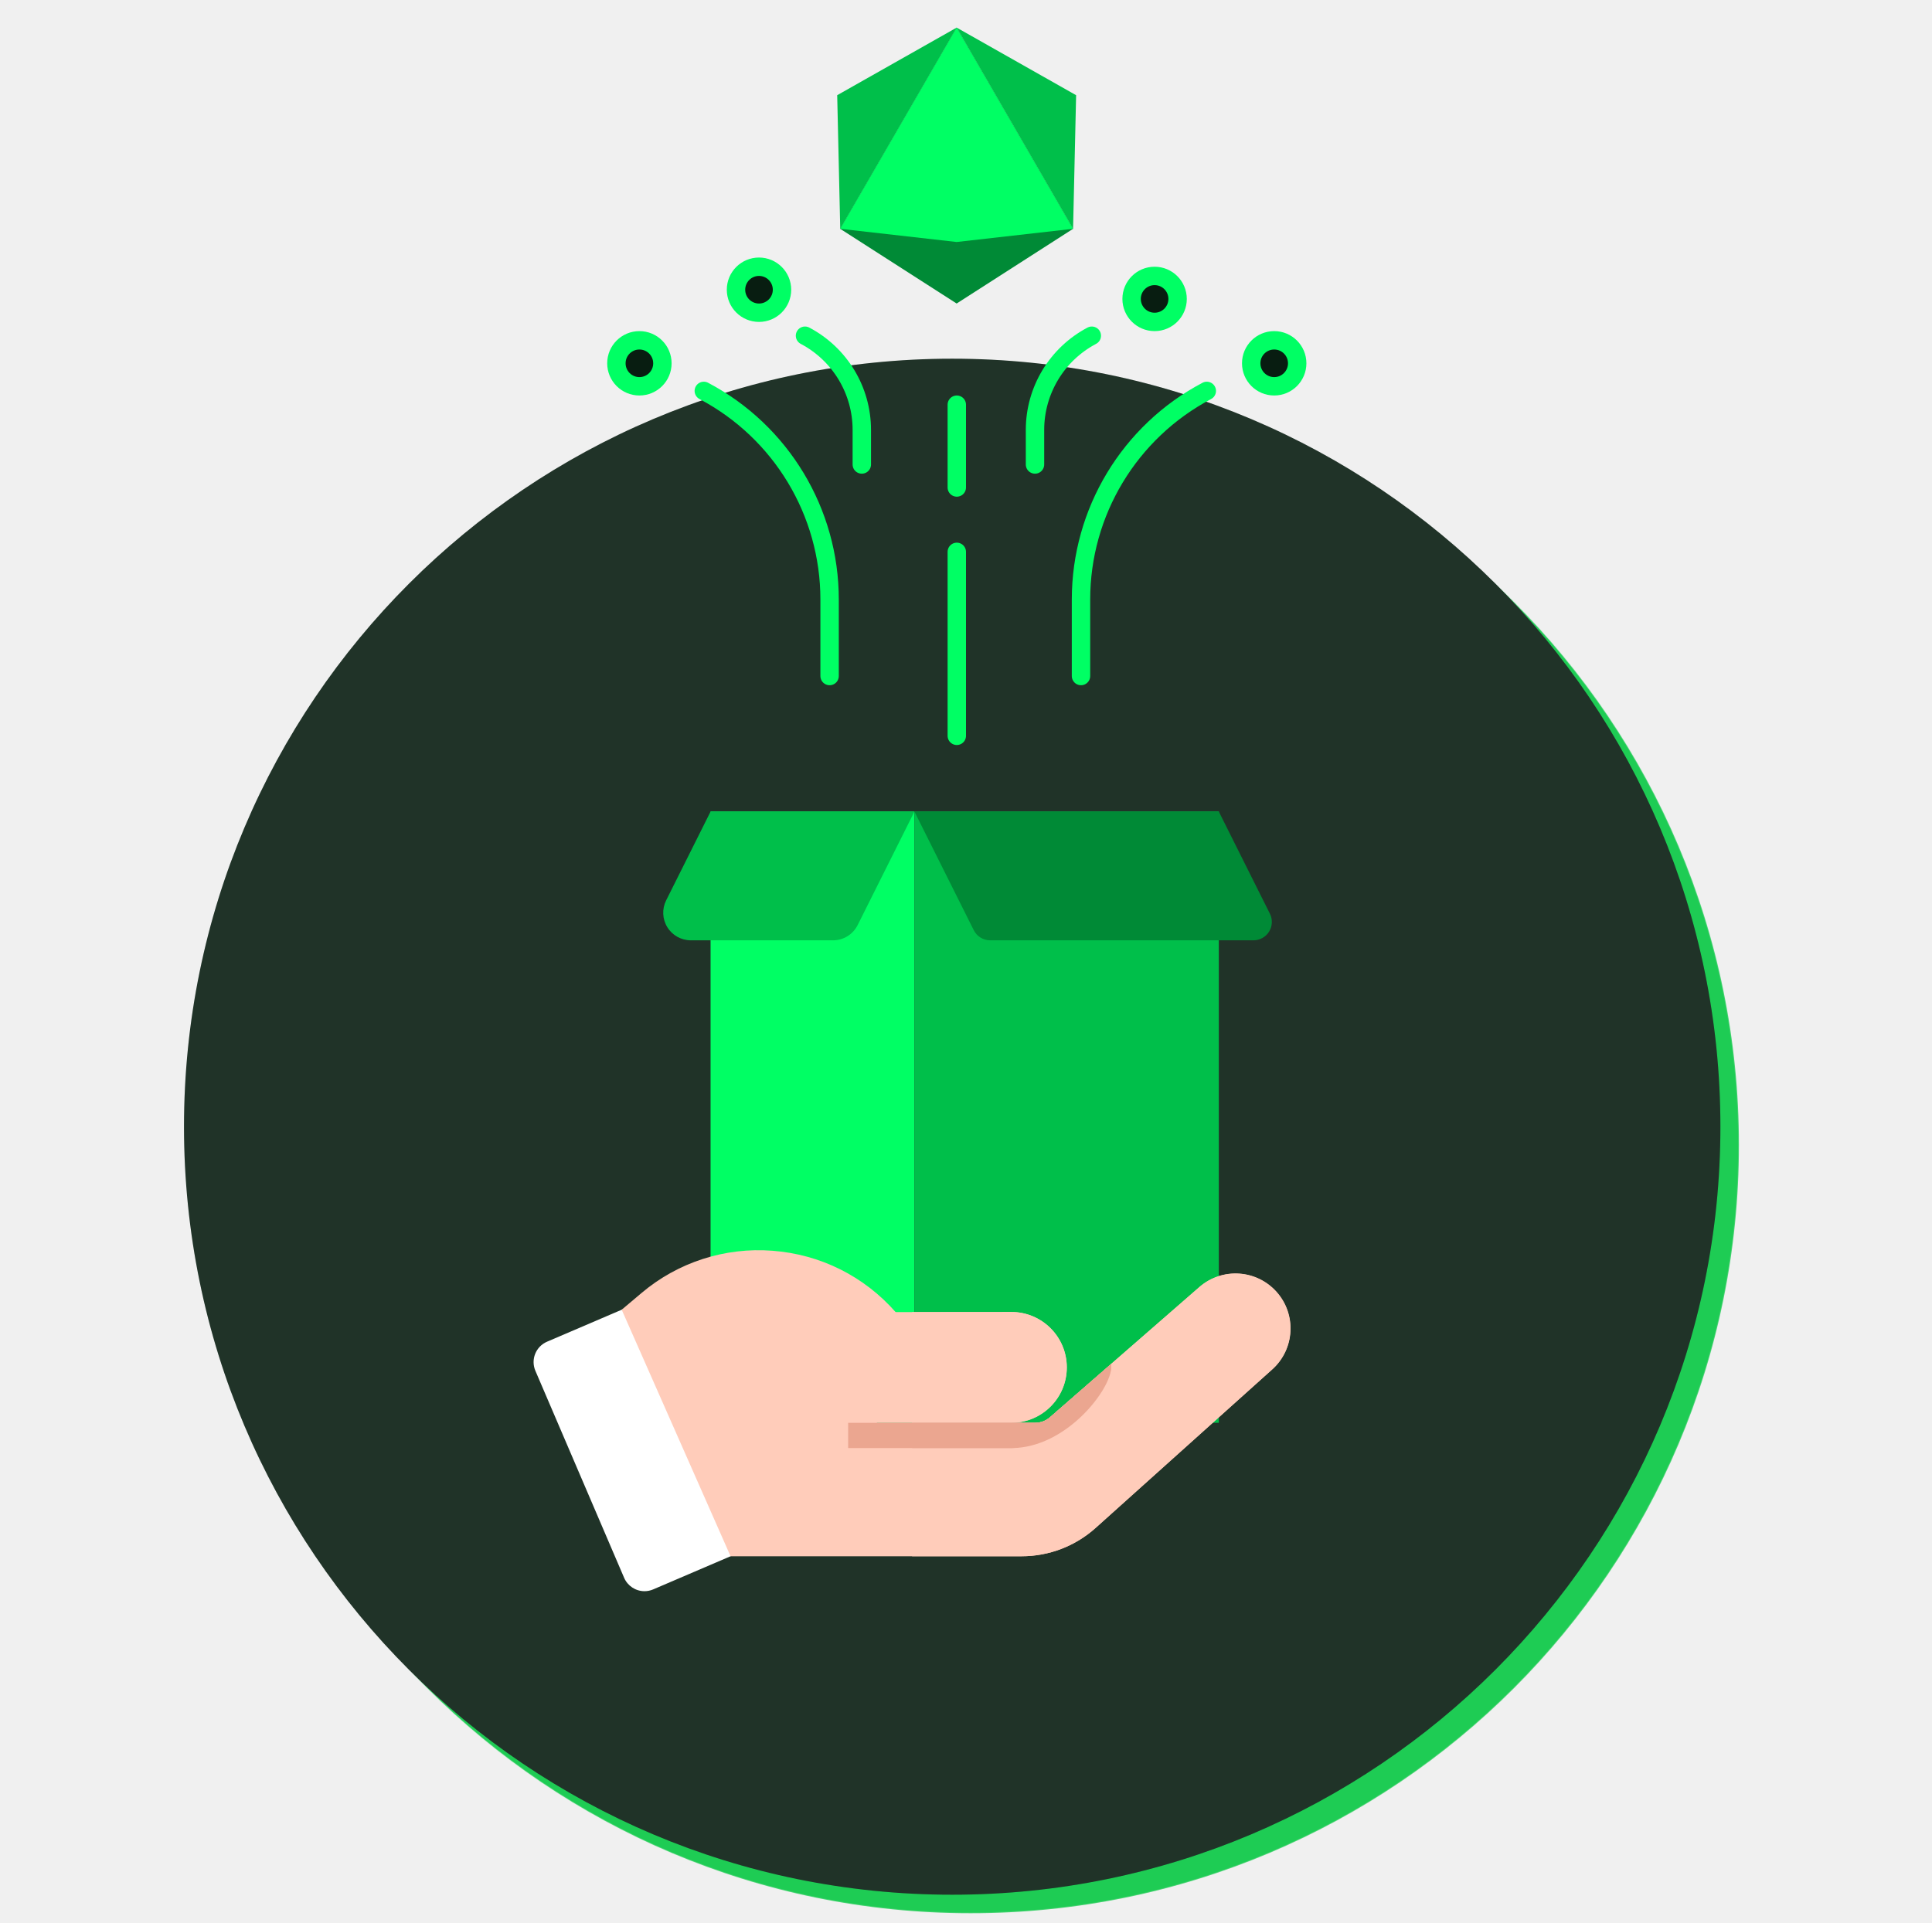
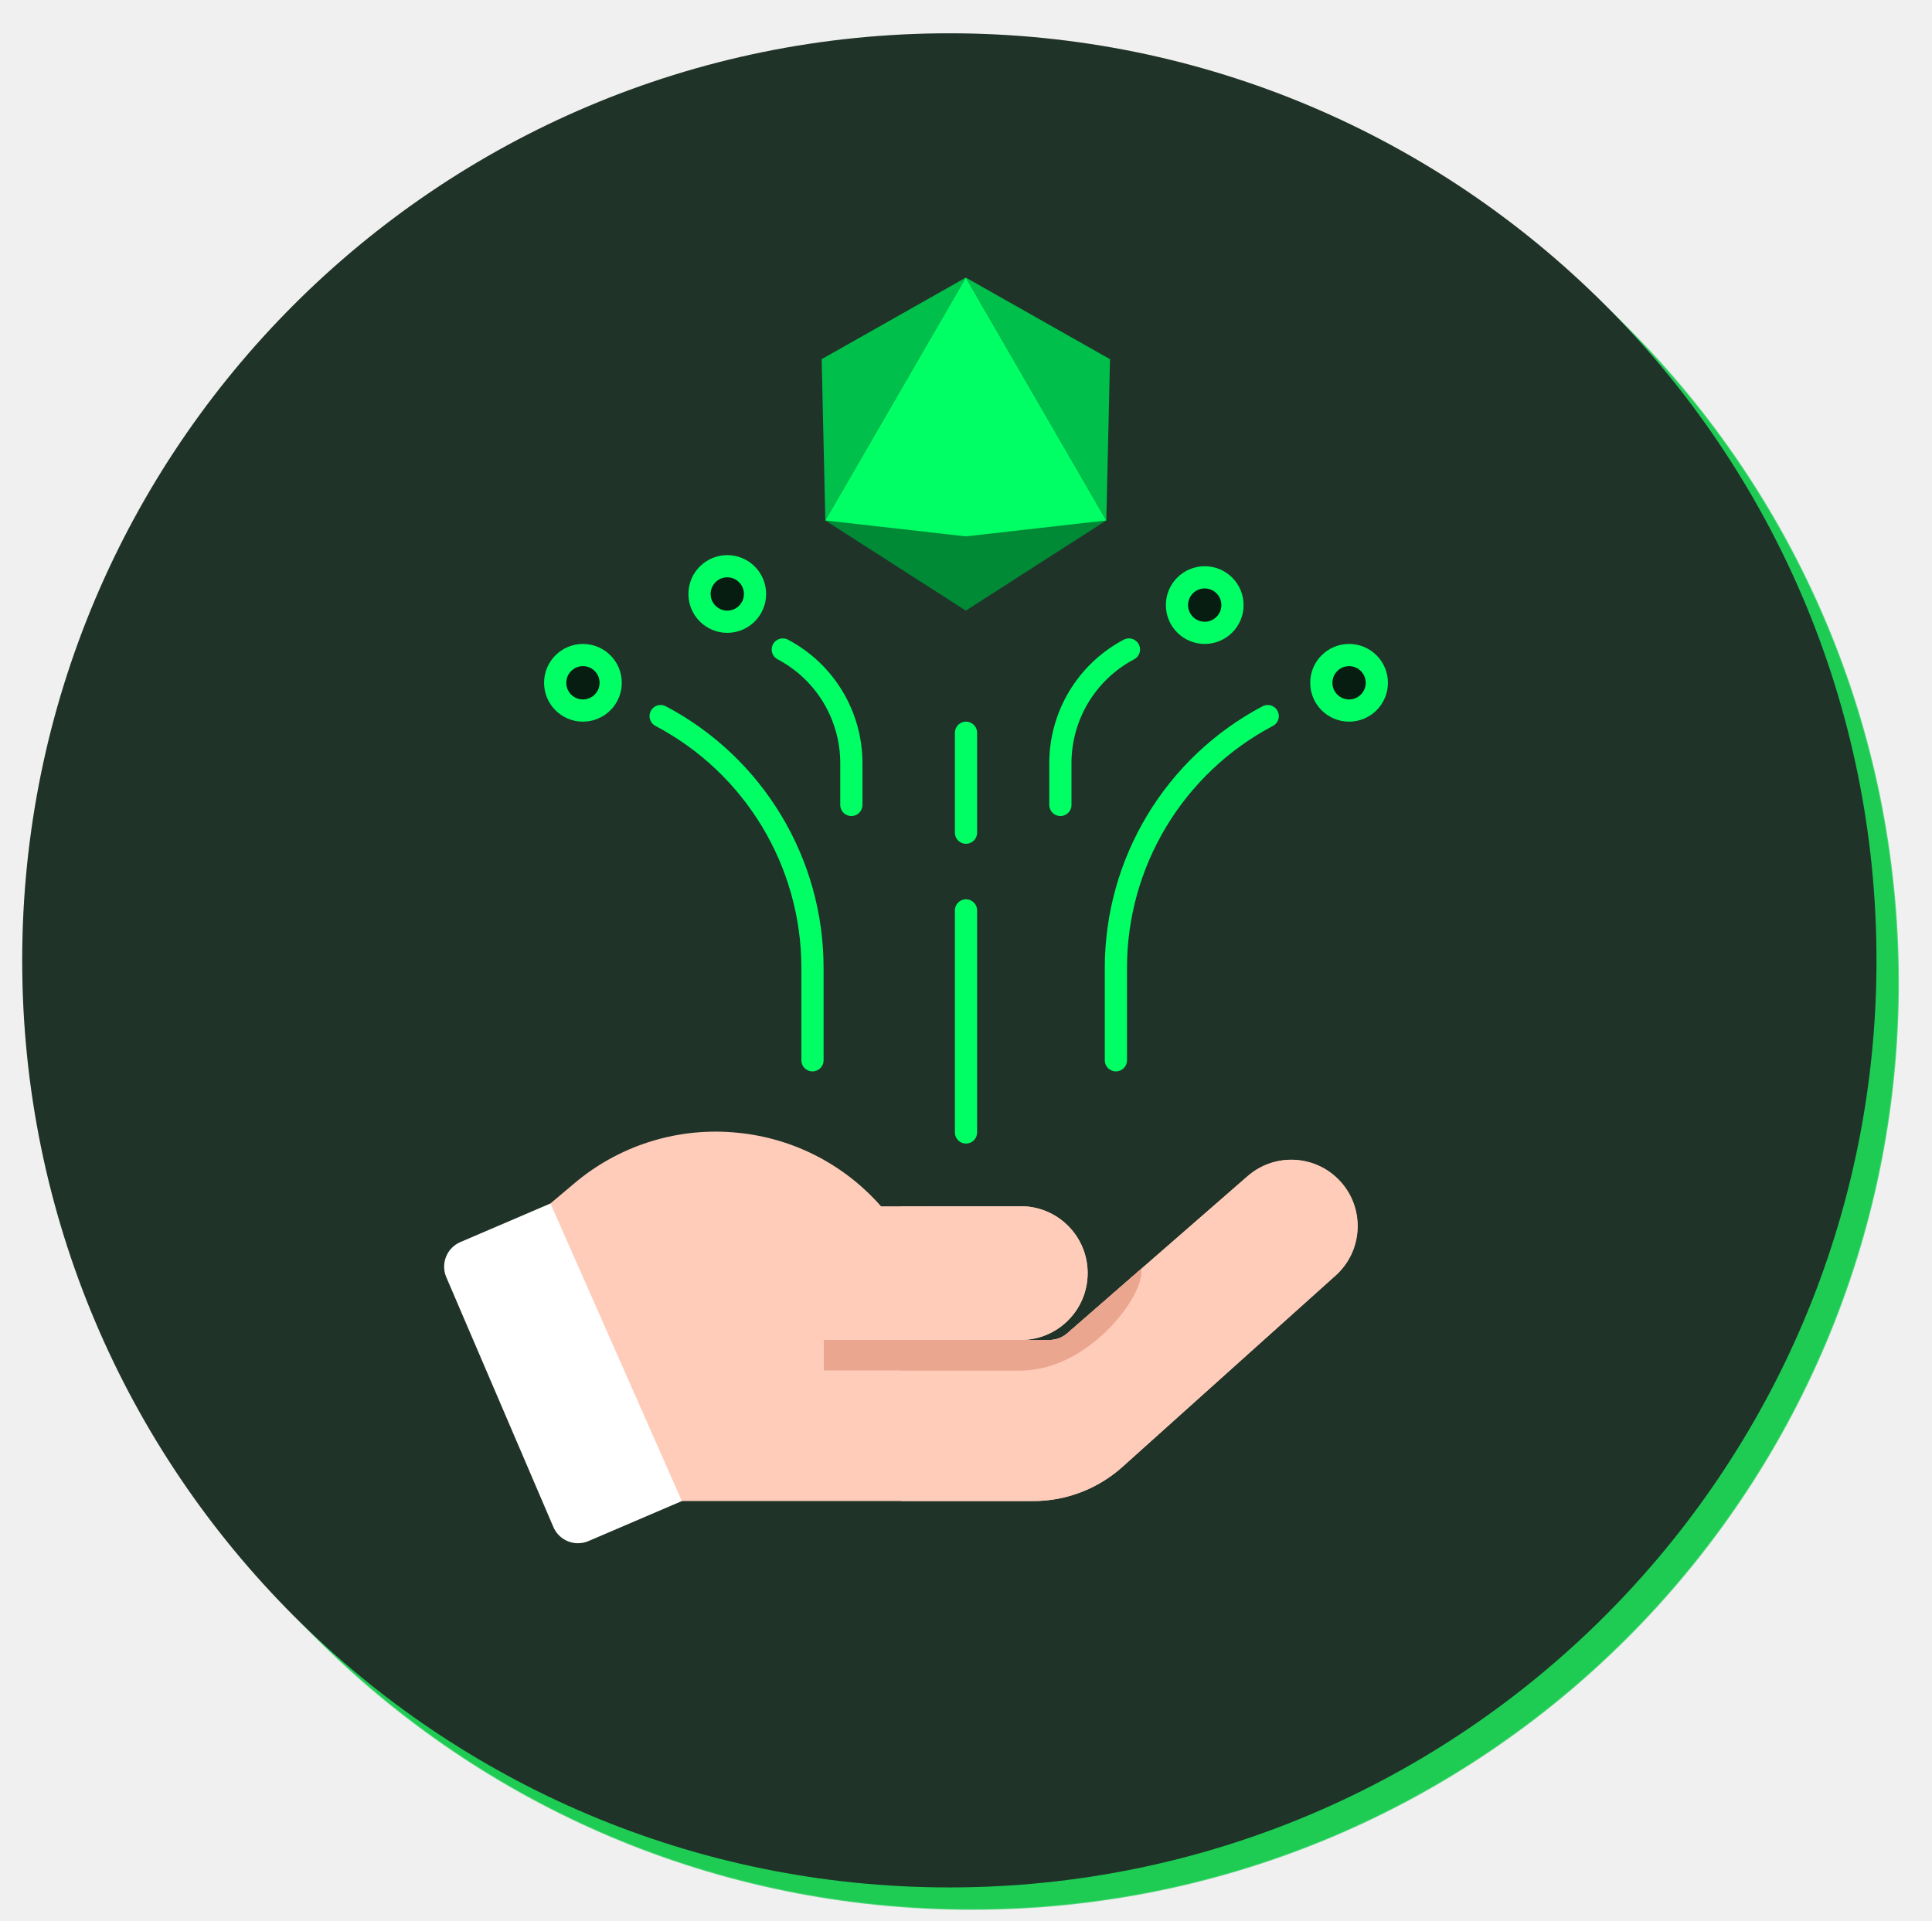
- <svg xmlns="http://www.w3.org/2000/svg" xmlns:xlink="http://www.w3.org/1999/xlink" width="210" height="209">
+ <svg xmlns="http://www.w3.org/2000/svg" xmlns:xlink="http://www.w3.org/1999/xlink" width="174" height="173">
  <defs>
    <filter x="-.6%" y="-.6%" width="102.4%" height="102.4%" filterUnits="objectBoundingBox" id="a">
      <feOffset dx="2" dy="2" in="SourceAlpha" result="shadowOffsetOuter1" />
      <feColorMatrix values="0 0 0 0 0.118 0 0 0 0 0.8 0 0 0 0 0.329 0 0 0 1 0" in="shadowOffsetOuter1" />
    </filter>
-     <circle id="b" cx="103" cy="122.5" r="83.5" />
+     <circle id="b" cx="85" cy="86.5" r="83.5" />
  </defs>
  <g fill="none" fill-rule="evenodd">
    <g transform="translate(.5)">
      <use fill="#000" filter="url(#a)" xlink:href="#b" />
      <use fill="#081D11" xlink:href="#b" />
      <use fill-opacity=".1" fill="#FFF" xlink:href="#b" />
    </g>
-     <path fill="#00FF64" d="M77.236 88.236h22.158v66.456H77.236z" />
-     <path d="M77.236 88.236h22.159l-6.171 12.341a3 3 0 0 1-2.683 1.659H75.09a3 3 0 0 1-2.684-4.342l4.83-9.658z" fill="#00BF4A" />
-     <path fill="#00BF4A" d="M99.394 88.236h33.086v66.456H99.394z" />
-     <path d="M99.395 88.236h33.085l5.553 11.105a2 2 0 0 1-1.789 2.895h-28.613a2 2 0 0 1-1.79-1.106l-6.446-12.894z" fill="#008A36" />
    <g fill-rule="nonzero">
-       <path d="M70.054 173a2.411 2.411 0 0 1-2.217-1.462l-9.642-22.498a2.41 2.41 0 0 1 1.266-3.165l8.862-3.797a2.41 2.41 0 0 1 3.165 1.266l9.642 22.498a2.41 2.41 0 0 1-1.266 3.165l-8.862 3.797c-.31.133-.632.196-.948.196z" fill="#FFF" />
-       <path d="M79.41 169.202h31.632c2.977 0 5.837-1.096 8.052-3.085l19.201-17.24a5.976 5.976 0 0 0-7.919-8.951l-16.26 14.172a2.41 2.41 0 0 1-1.584.594H95.31l3.03-10.908-.969-1.105c-3.44-3.924-8.2-6.301-13.404-6.693a19.693 19.693 0 0 0-14.255 4.61l-2.137 1.802 11.834 26.804z" fill="#FFCCBA" />
-       <path d="M115.958 148.668a6.023 6.023 0 0 1-6.024 6.024H92.193c-.607 0-1.206-.17-1.658-.506-.771-.576-1.005-1.47-.641-2.239l3.789-8.017c.362-.767 1.25-1.271 2.238-1.273l14.008-.012a6.023 6.023 0 0 1 6.029 6.023z" fill="#FFCCBA" />
-       <path d="m109.929 142.645-10.79.01v12.037h10.795a6.023 6.023 0 1 0-.005-12.047z" fill="#FFCCBA" />
-       <path d="M138.769 140.46a5.976 5.976 0 0 0-8.392-.534l-16.26 14.173a2.41 2.41 0 0 1-1.585.593H99.14v14.51h11.903c2.977 0 5.837-1.096 8.052-3.085l19.201-17.24a5.976 5.976 0 0 0 .474-8.417z" fill="#FFCCBA" />
-       <path d="M92.193 157.44h17.741c3.514 0 10.844-6.228 10.844-8.772 0-.123-.005-.246-.009-.368l-6.653 5.799a2.41 2.41 0 0 1-1.584.593h-20.34v2.749z" fill="#EBA690" />
-       <path d="M114.116 154.099a2.41 2.41 0 0 1-1.584.593H99.14v2.749h10.795c5.98 0 10.835-6.404 10.845-8.772 0-.124-.006-.246-.01-.37l-6.653 5.8z" fill="#EBA690" />
+       <path d="M52.054 139a2.411 2.411 0 0 1-2.217-1.462l-9.642-22.498a2.41 2.41 0 0 1 1.266-3.165l8.862-3.797a2.41 2.41 0 0 1 3.165 1.266l9.642 22.498a2.41 2.41 0 0 1-1.266 3.165l-8.862 3.797c-.31.133-.632.196-.948.196z" fill="#FFF" />
+       <path d="M61.41 135.202h31.632c2.977 0 5.837-1.096 8.052-3.085l19.201-17.24a5.976 5.976 0 0 0-7.919-8.951l-16.26 14.172a2.41 2.41 0 0 1-1.584.594H77.31l3.03-10.908-.969-1.105c-3.44-3.924-8.2-6.301-13.404-6.693a19.693 19.693 0 0 0-14.255 4.61l-2.137 1.802 11.834 26.804z" fill="#FFCCBA" />
+       <path d="M97.958 114.668a6.023 6.023 0 0 1-6.024 6.024H74.193c-.607 0-1.206-.17-1.658-.506-.771-.576-1.005-1.47-.641-2.239l3.789-8.017c.362-.767 1.25-1.271 2.238-1.273l14.008-.012a6.023 6.023 0 0 1 6.029 6.023z" fill="#FFCCBA" />
+       <path d="m91.929 108.645-10.79.01v12.037h10.795a6.023 6.023 0 1 0-.005-12.047z" fill="#FFCCBA" />
+       <path d="M120.769 106.46a5.976 5.976 0 0 0-8.392-.534l-16.26 14.173a2.41 2.41 0 0 1-1.585.593H81.14v14.51h11.903c2.977 0 5.837-1.096 8.052-3.085l19.201-17.24a5.976 5.976 0 0 0 .474-8.417z" fill="#FFCCBA" />
+       <path d="M74.193 123.44h17.741c3.514 0 10.844-6.228 10.844-8.772 0-.123-.005-.246-.009-.368l-6.653 5.799a2.41 2.41 0 0 1-1.584.593h-20.34v2.749z" fill="#EBA690" />
+       <path d="M96.116 120.099a2.41 2.41 0 0 1-1.584.593H81.14v2.749h10.795c5.98 0 10.835-6.404 10.845-8.772 0-.124-.006-.246-.01-.37l-6.653 5.8z" fill="#EBA690" />
    </g>
-     <g transform="translate(66 3)">
+     <g transform="translate(49 25)">
      <path stroke="#00FF64" stroke-width="2" stroke-linecap="round" d="M38 57v20M38 41v9" />
      <circle stroke="#00FF64" stroke-width="2" fill="#081D11" cx="72.5" cy="36.5" r="2.5" />
      <circle stroke="#00FF64" stroke-width="2" fill="#081D11" cx="59.5" cy="29.5" r="2.5" />
      <circle stroke="#00FF64" stroke-width="2" fill="#081D11" cx="3.5" cy="36.5" r="2.5" />
      <circle stroke="#00FF64" stroke-width="2" fill="#081D11" cx="16.5" cy="28.5" r="2.5" />
      <path fill="#008A36" d="M37.982 0 25.324 21.877 37.982 30l12.657-8.123z" />
      <path fill="#00FF64" d="M37.982 0 25.324 21.877l12.658 1.434 12.657-1.434z" />
      <path fill="#00BF4A" d="m37.982 0 12.987 7.35-.33 14.527z" />
      <path fill="#00BF4A" d="M37.987 0 25 7.35l.33 14.527z" />
      <path d="M65.174 39.5A25.646 25.646 0 0 0 51.5 62.18v8.32h0M52.675 33.5A11.582 11.582 0 0 0 46.5 43.743V47.5h0M21.5 33.5a11.582 11.582 0 0 1 6.175 10.243V47.5h0M10.5 39.5a25.646 25.646 0 0 1 13.674 22.68v8.32h0" stroke="#00FF64" stroke-width="2" stroke-linecap="round" stroke-linejoin="round" />
    </g>
  </g>
</svg>
